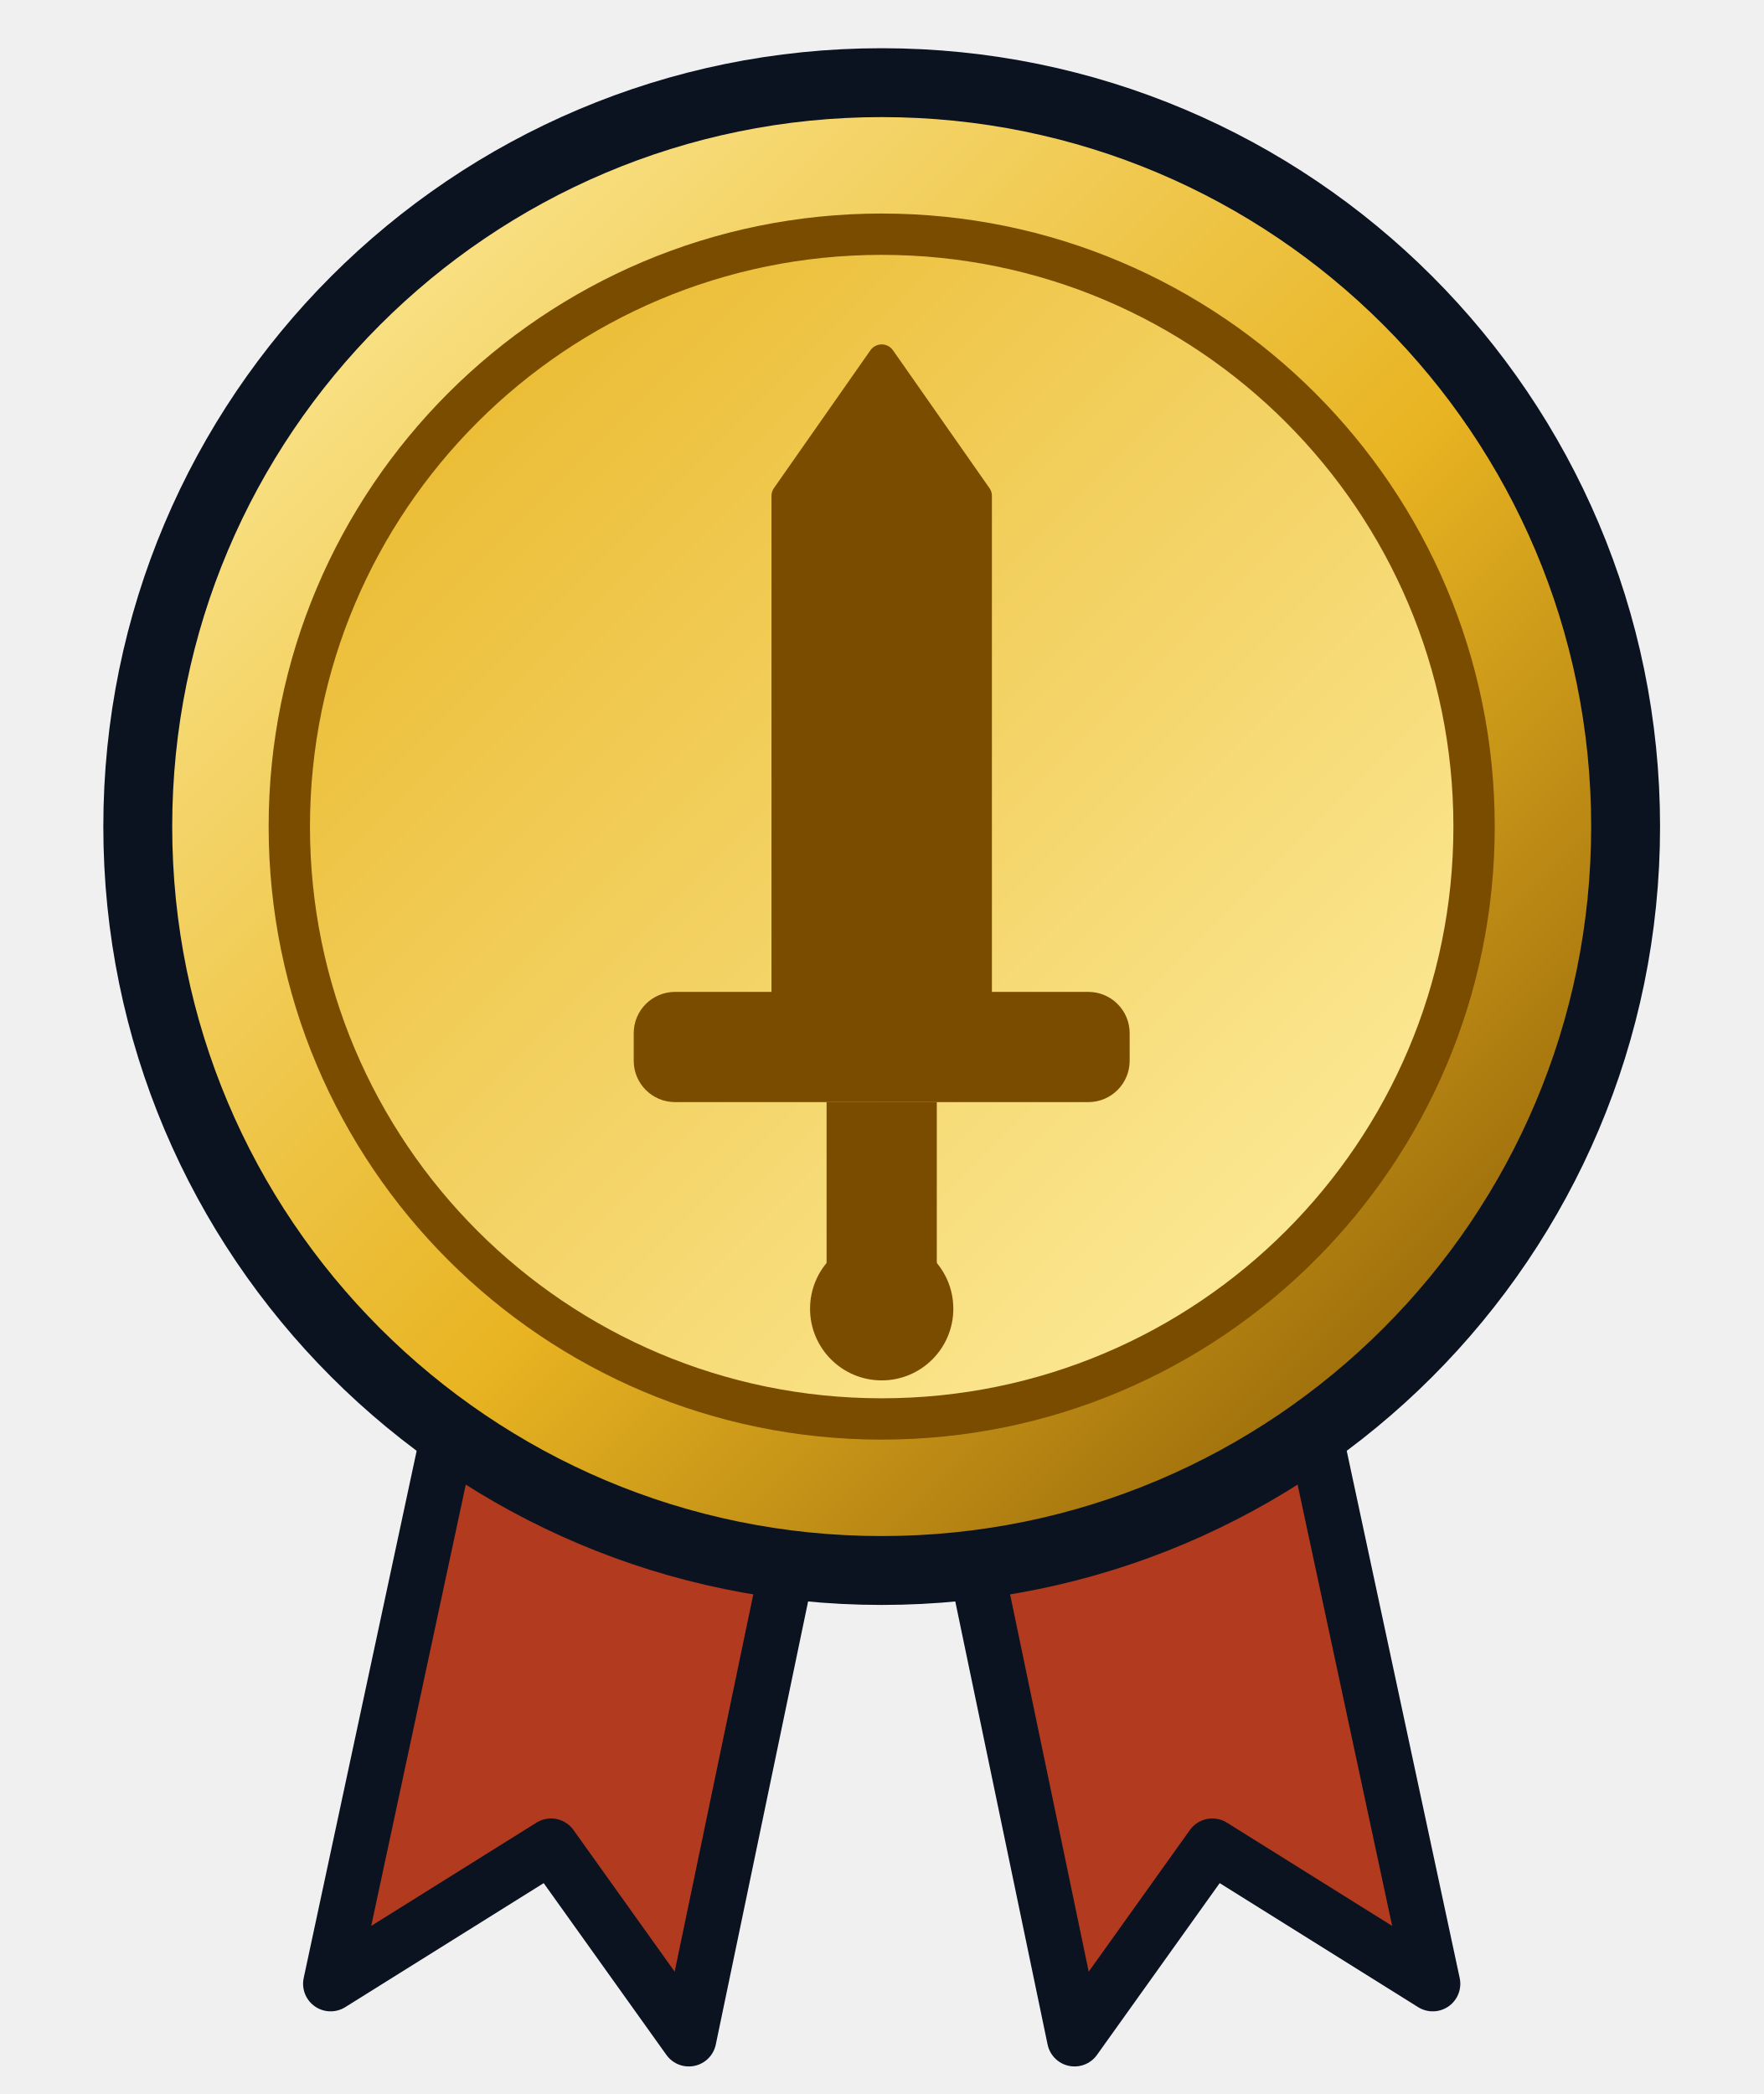
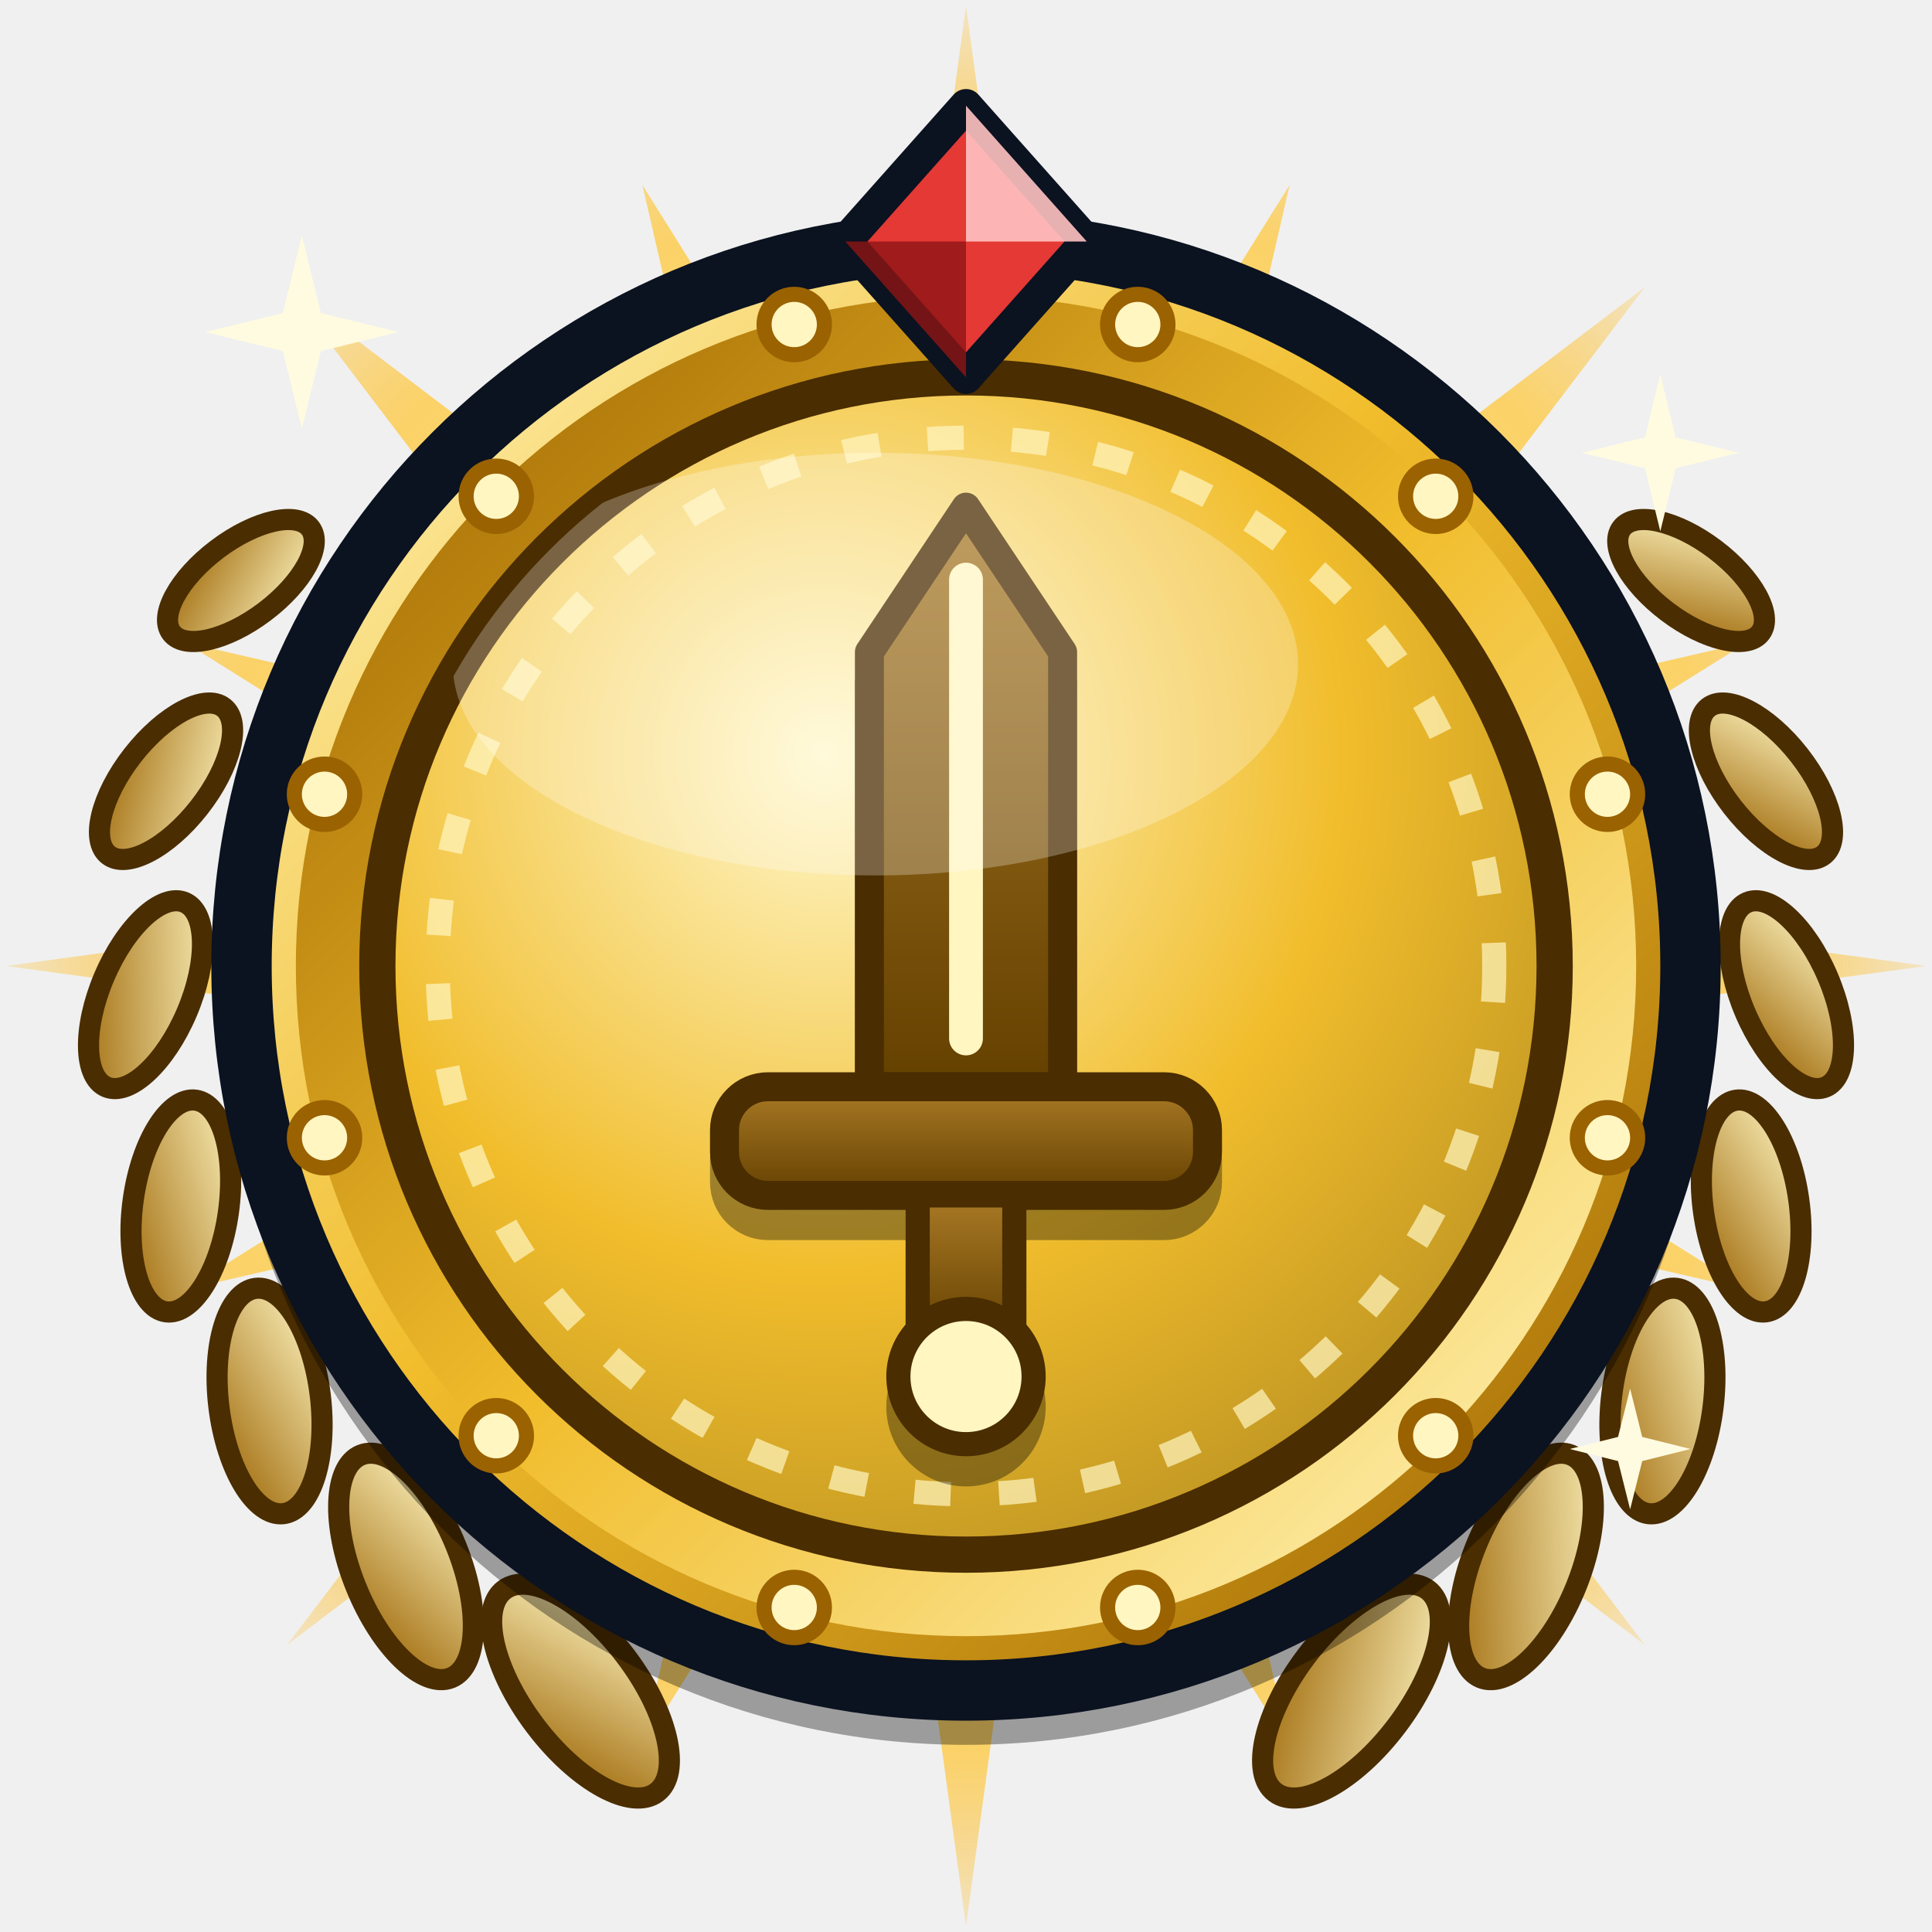
- <svg xmlns="http://www.w3.org/2000/svg" viewBox="0 0 64 76" width="64" height="76">
+ <svg xmlns="http://www.w3.org/2000/svg" viewBox="0 -2 64 64" width="64" height="64">
  <defs>
-     <linearGradient id="metal" x1="0" y1="0" x2="1" y2="1">
-       <stop offset="0" stop-color="#fff1a8" />
-       <stop offset="0.55" stop-color="#e8b422" />
-       <stop offset="1" stop-color="#7a4c00" />
+     <linearGradient id="ring" x1="0" y1="0" x2="1" y2="1">
+       <stop offset="0" stop-color="#fff6c2" />
+       <stop offset="0.45" stop-color="#f1bd2c" />
+       <stop offset="1" stop-color="#9a6200" />
    </linearGradient>
-     <linearGradient id="inner" x1="1" y1="1" x2="0" y2="0">
-       <stop offset="0" stop-color="#fff1a8" />
-       <stop offset="1" stop-color="#e8b422" />
+     <linearGradient id="ringInner" x1="1" y1="1" x2="0" y2="0">
+       <stop offset="0" stop-color="#fff6c2" />
+       <stop offset="0.5" stop-color="#f1bd2c" />
+       <stop offset="1" stop-color="#9a6200" />
    </linearGradient>
+     <radialGradient id="disc" cx="0.38" cy="0.32" r="0.8">
+       <stop offset="0" stop-color="#fff8ce" />
+       <stop offset="0.55" stop-color="#f1bd2c" />
+       <stop offset="1" stop-color="#b58e21" />
+     </radialGradient>
+     <linearGradient id="emb" x1="0" y1="0" x2="0" y2="1">
+       <stop offset="0" stop-color="#a97a26" />
+       <stop offset="1" stop-color="#644000" />
+     </linearGradient>
+     <linearGradient id="leaf" x1="0" y1="0" x2="1" y2="1">
+       <stop offset="0" stop-color="#fff6c2" />
+       <stop offset="1" stop-color="#9a6200" />
+     </linearGradient>
+     <radialGradient id="rays" cx="0.5" cy="0.5" r="0.5">
+       <stop offset="0.4" stop-color="#fff1a0" stop-opacity="1" />
+       <stop offset="0.8" stop-color="#ffc83a" stop-opacity="0.75" />
+       <stop offset="1" stop-color="#ffb000" stop-opacity="0.15" />
+     </radialGradient>
+     <clipPath id="discClip">
+       <circle cx="32" cy="30" r="19.5" />
+     </clipPath>
  </defs>
-   <path d="M18 44 L12 72 L20 67 L25 74 L30 50 Z" fill="#b23a1e" stroke="#0b1220" stroke-width="2" stroke-linejoin="round" />
-   <path d="M46 44 L52 72 L44 67 L39 74 L34 50 Z" fill="#b23a1e" stroke="#0b1220" stroke-width="2" stroke-linejoin="round" />
-   <circle cx="32" cy="30" r="27" fill="url(#metal)" stroke="#0b1220" stroke-width="2.5" />
-   <circle cx="32" cy="30" r="21.5" fill="url(#inner)" stroke="#7a4c00" stroke-width="1.5" />
+   <path d="M29.26 18.32 L32.00 -1.80 L34.74 18.32 Z M33.94 18.16 L42.72 4.13 L39.00 20.25 Z M38.32 19.80 L54.49 7.51 L42.20 23.68 Z M41.75 23.00 L57.87 19.28 L43.84 28.06 Z M43.68 27.26 L63.80 30.00 L43.68 32.74 Z M43.84 31.94 L57.87 40.72 L41.75 37.00 Z M42.20 36.32 L54.49 52.49 L38.32 40.20 Z M39.00 39.75 L42.72 55.87 L33.94 41.84 Z M34.74 41.68 L32.00 61.80 L29.26 41.68 Z M30.06 41.84 L21.28 55.87 L25.00 39.75 Z M25.68 40.20 L9.51 52.49 L21.80 36.32 Z M22.25 37.00 L6.13 40.72 L20.16 31.94 Z M20.32 32.74 L0.20 30.00 L20.32 27.26 Z M20.16 28.06 L6.13 19.28 L22.25 23.00 Z M21.80 23.68 L9.51 7.51 L25.68 19.80 Z M25.00 20.25 L21.28 4.13 L30.06 18.16 Z" fill="url(#rays)" />
  <g>
-     <path d="M32 13 L35.5 18 L35.5 36 L28.5 36 L28.5 18 Z" fill="#7a4c00" stroke="#7a4c00" stroke-width="1" stroke-linejoin="round" />
-     <rect x="23" y="36" width="18" height="4" rx="1.5" fill="#7a4c00" />
-     <rect x="30" y="40" width="4" height="6" fill="#7a4c00" />
-     <circle cx="32" cy="47.5" r="2.6" fill="#7a4c00" />
+     <ellipse cx="44.77" cy="54.02" rx="4.20" ry="1.89" transform="rotate(127.0 44.77 54.02)" fill="url(#leaf)" stroke="#4a2d00" stroke-width="0.7" />
+     <ellipse cx="50.55" cy="49.89" rx="3.98" ry="1.79" transform="rotate(112.0 50.55 49.89)" fill="url(#leaf)" stroke="#4a2d00" stroke-width="0.7" />
+     <ellipse cx="55.07" cy="44.41" rx="3.76" ry="1.69" transform="rotate(97.0 55.07 44.41)" fill="url(#leaf)" stroke="#4a2d00" stroke-width="0.7" />
+     <ellipse cx="58.01" cy="37.95" rx="3.54" ry="1.59" transform="rotate(82.0 58.01 37.95)" fill="url(#leaf)" stroke="#4a2d00" stroke-width="0.7" />
+     <ellipse cx="59.18" cy="30.95" rx="3.32" ry="1.49" transform="rotate(67.0 59.18 30.95)" fill="url(#leaf)" stroke="#4a2d00" stroke-width="0.7" />
+     <ellipse cx="58.50" cy="23.88" rx="3.10" ry="1.40" transform="rotate(52.0 58.50 23.88)" fill="url(#leaf)" stroke="#4a2d00" stroke-width="0.7" />
+     <ellipse cx="56.02" cy="17.23" rx="2.88" ry="1.30" transform="rotate(37.0 56.02 17.23)" fill="url(#leaf)" stroke="#4a2d00" stroke-width="0.7" />
+     <ellipse cx="19.23" cy="54.02" rx="4.20" ry="1.89" transform="rotate(53.0 19.23 54.02)" fill="url(#leaf)" stroke="#4a2d00" stroke-width="0.7" />
+     <ellipse cx="13.45" cy="49.89" rx="3.98" ry="1.79" transform="rotate(68.0 13.45 49.89)" fill="url(#leaf)" stroke="#4a2d00" stroke-width="0.7" />
+     <ellipse cx="8.93" cy="44.41" rx="3.76" ry="1.69" transform="rotate(83.0 8.93 44.41)" fill="url(#leaf)" stroke="#4a2d00" stroke-width="0.7" />
+     <ellipse cx="5.99" cy="37.95" rx="3.54" ry="1.59" transform="rotate(98.0 5.99 37.95)" fill="url(#leaf)" stroke="#4a2d00" stroke-width="0.7" />
+     <ellipse cx="4.82" cy="30.95" rx="3.32" ry="1.49" transform="rotate(113.0 4.82 30.95)" fill="url(#leaf)" stroke="#4a2d00" stroke-width="0.7" />
+     <ellipse cx="5.50" cy="23.88" rx="3.10" ry="1.40" transform="rotate(128.0 5.50 23.88)" fill="url(#leaf)" stroke="#4a2d00" stroke-width="0.7" />
+     <ellipse cx="7.98" cy="17.23" rx="2.88" ry="1.30" transform="rotate(143.0 7.98 17.23)" fill="url(#leaf)" stroke="#4a2d00" stroke-width="0.7" />
  </g>
+   <circle cx="32" cy="31.2" r="24.6" fill="#000" opacity="0.35" />
+   <circle cx="32" cy="30" r="24" fill="url(#ring)" stroke="#0b1220" stroke-width="2" />
+   <circle cx="32" cy="30" r="22.2" fill="url(#ringInner)" />
+   <circle cx="53.25" cy="35.69" r="1" fill="#fff6c2" stroke="#9a6200" stroke-width="0.5" />
+   <circle cx="47.56" cy="45.56" r="1" fill="#fff6c2" stroke="#9a6200" stroke-width="0.5" />
+   <circle cx="37.69" cy="51.25" r="1" fill="#fff6c2" stroke="#9a6200" stroke-width="0.5" />
+   <circle cx="26.31" cy="51.25" r="1" fill="#fff6c2" stroke="#9a6200" stroke-width="0.5" />
+   <circle cx="16.44" cy="45.56" r="1" fill="#fff6c2" stroke="#9a6200" stroke-width="0.5" />
+   <circle cx="10.75" cy="35.69" r="1" fill="#fff6c2" stroke="#9a6200" stroke-width="0.5" />
+   <circle cx="10.75" cy="24.31" r="1" fill="#fff6c2" stroke="#9a6200" stroke-width="0.5" />
+   <circle cx="16.44" cy="14.44" r="1" fill="#fff6c2" stroke="#9a6200" stroke-width="0.5" />
+   <circle cx="26.31" cy="8.75" r="1" fill="#fff6c2" stroke="#9a6200" stroke-width="0.5" />
+   <circle cx="37.69" cy="8.75" r="1" fill="#fff6c2" stroke="#9a6200" stroke-width="0.5" />
+   <circle cx="47.56" cy="14.44" r="1" fill="#fff6c2" stroke="#9a6200" stroke-width="0.5" />
+   <circle cx="53.25" cy="24.31" r="1" fill="#fff6c2" stroke="#9a6200" stroke-width="0.5" />
+   <circle cx="32" cy="30" r="19.5" fill="url(#disc)" stroke="#4a2d00" stroke-width="1.2" />
+   <circle cx="32" cy="30" r="17.5" fill="none" stroke="#fff6c2" stroke-width="0.8" stroke-dasharray="1.2 1.6" opacity="0.7" />
+   <g transform="translate(0 1)" opacity="0.35">
+     <g transform="translate(32 30) scale(0.8) translate(-32 -31)">
+       <path d="M32 12 L36 18 L36 36 L28 36 L28 18 Z" fill="#000" stroke="#000" stroke-width="1.2" stroke-linejoin="round" />
+       <path d="M32 15 V34" stroke="#000" stroke-width="1.4" stroke-linecap="round" />
+       <rect x="22" y="36" width="20" height="4.5" rx="1.8" fill="#000" stroke="#000" stroke-width="1.2" />
+       <rect x="30" y="40.5" width="4" height="6" fill="#000" stroke="#000" stroke-width="1" />
+       <circle cx="32" cy="48" r="2.8" fill="#000" stroke="#000" stroke-width="1" />
+     </g>
+   </g>
+   <g transform="translate(32 30) scale(0.8) translate(-32 -31)">
+     <path d="M32 12 L36 18 L36 36 L28 36 L28 18 Z" fill="url(#emb)" stroke="#4a2d00" stroke-width="1.2" stroke-linejoin="round" />
+     <path d="M32 15 V34" stroke="#fff6c2" stroke-width="1.4" stroke-linecap="round" />
+     <rect x="22" y="36" width="20" height="4.5" rx="1.8" fill="url(#emb)" stroke="#4a2d00" stroke-width="1.2" />
+     <rect x="30" y="40.5" width="4" height="6" fill="url(#emb)" stroke="#4a2d00" stroke-width="1" />
+     <circle cx="32" cy="48" r="2.8" fill="#fff6c2" stroke="#4a2d00" stroke-width="1" />
+   </g>
+   <ellipse cx="29" cy="20" rx="14" ry="7" fill="#fff" opacity="0.26" clip-path="url(#discClip)" />
+   <path d="M32 1.5 L36 6 L32 10.5 L28 6 Z" fill="#e53935" stroke="#0b1220" stroke-width="1.1" stroke-linejoin="round" />
+   <path d="M32 1.5 L36 6 L32 6 Z" fill="#ffc2c2" opacity="0.9" />
+   <path d="M32 10.5 L28 6 L32 6 Z" fill="#8e1414" opacity="0.8" />
+   <path d="M13.20,9.00L10.63,9.63L10.00,12.20L9.37,9.63L6.80,9.00L9.37,8.37L10.00,5.80L10.63,8.37Z" fill="#fffbe0" />
+   <path d="M57.60,13.00L55.51,13.51L55.00,15.60L54.49,13.51L52.40,13.00L54.49,12.49L55.00,10.40L55.51,12.49Z" fill="#fffbe0" />
+   <path d="M56.00,46.00L54.40,46.40L54.00,48.00L53.60,46.40L52.00,46.00L53.60,45.60L54.00,44.00L54.40,45.60Z" fill="#fffbe0" />
</svg>
